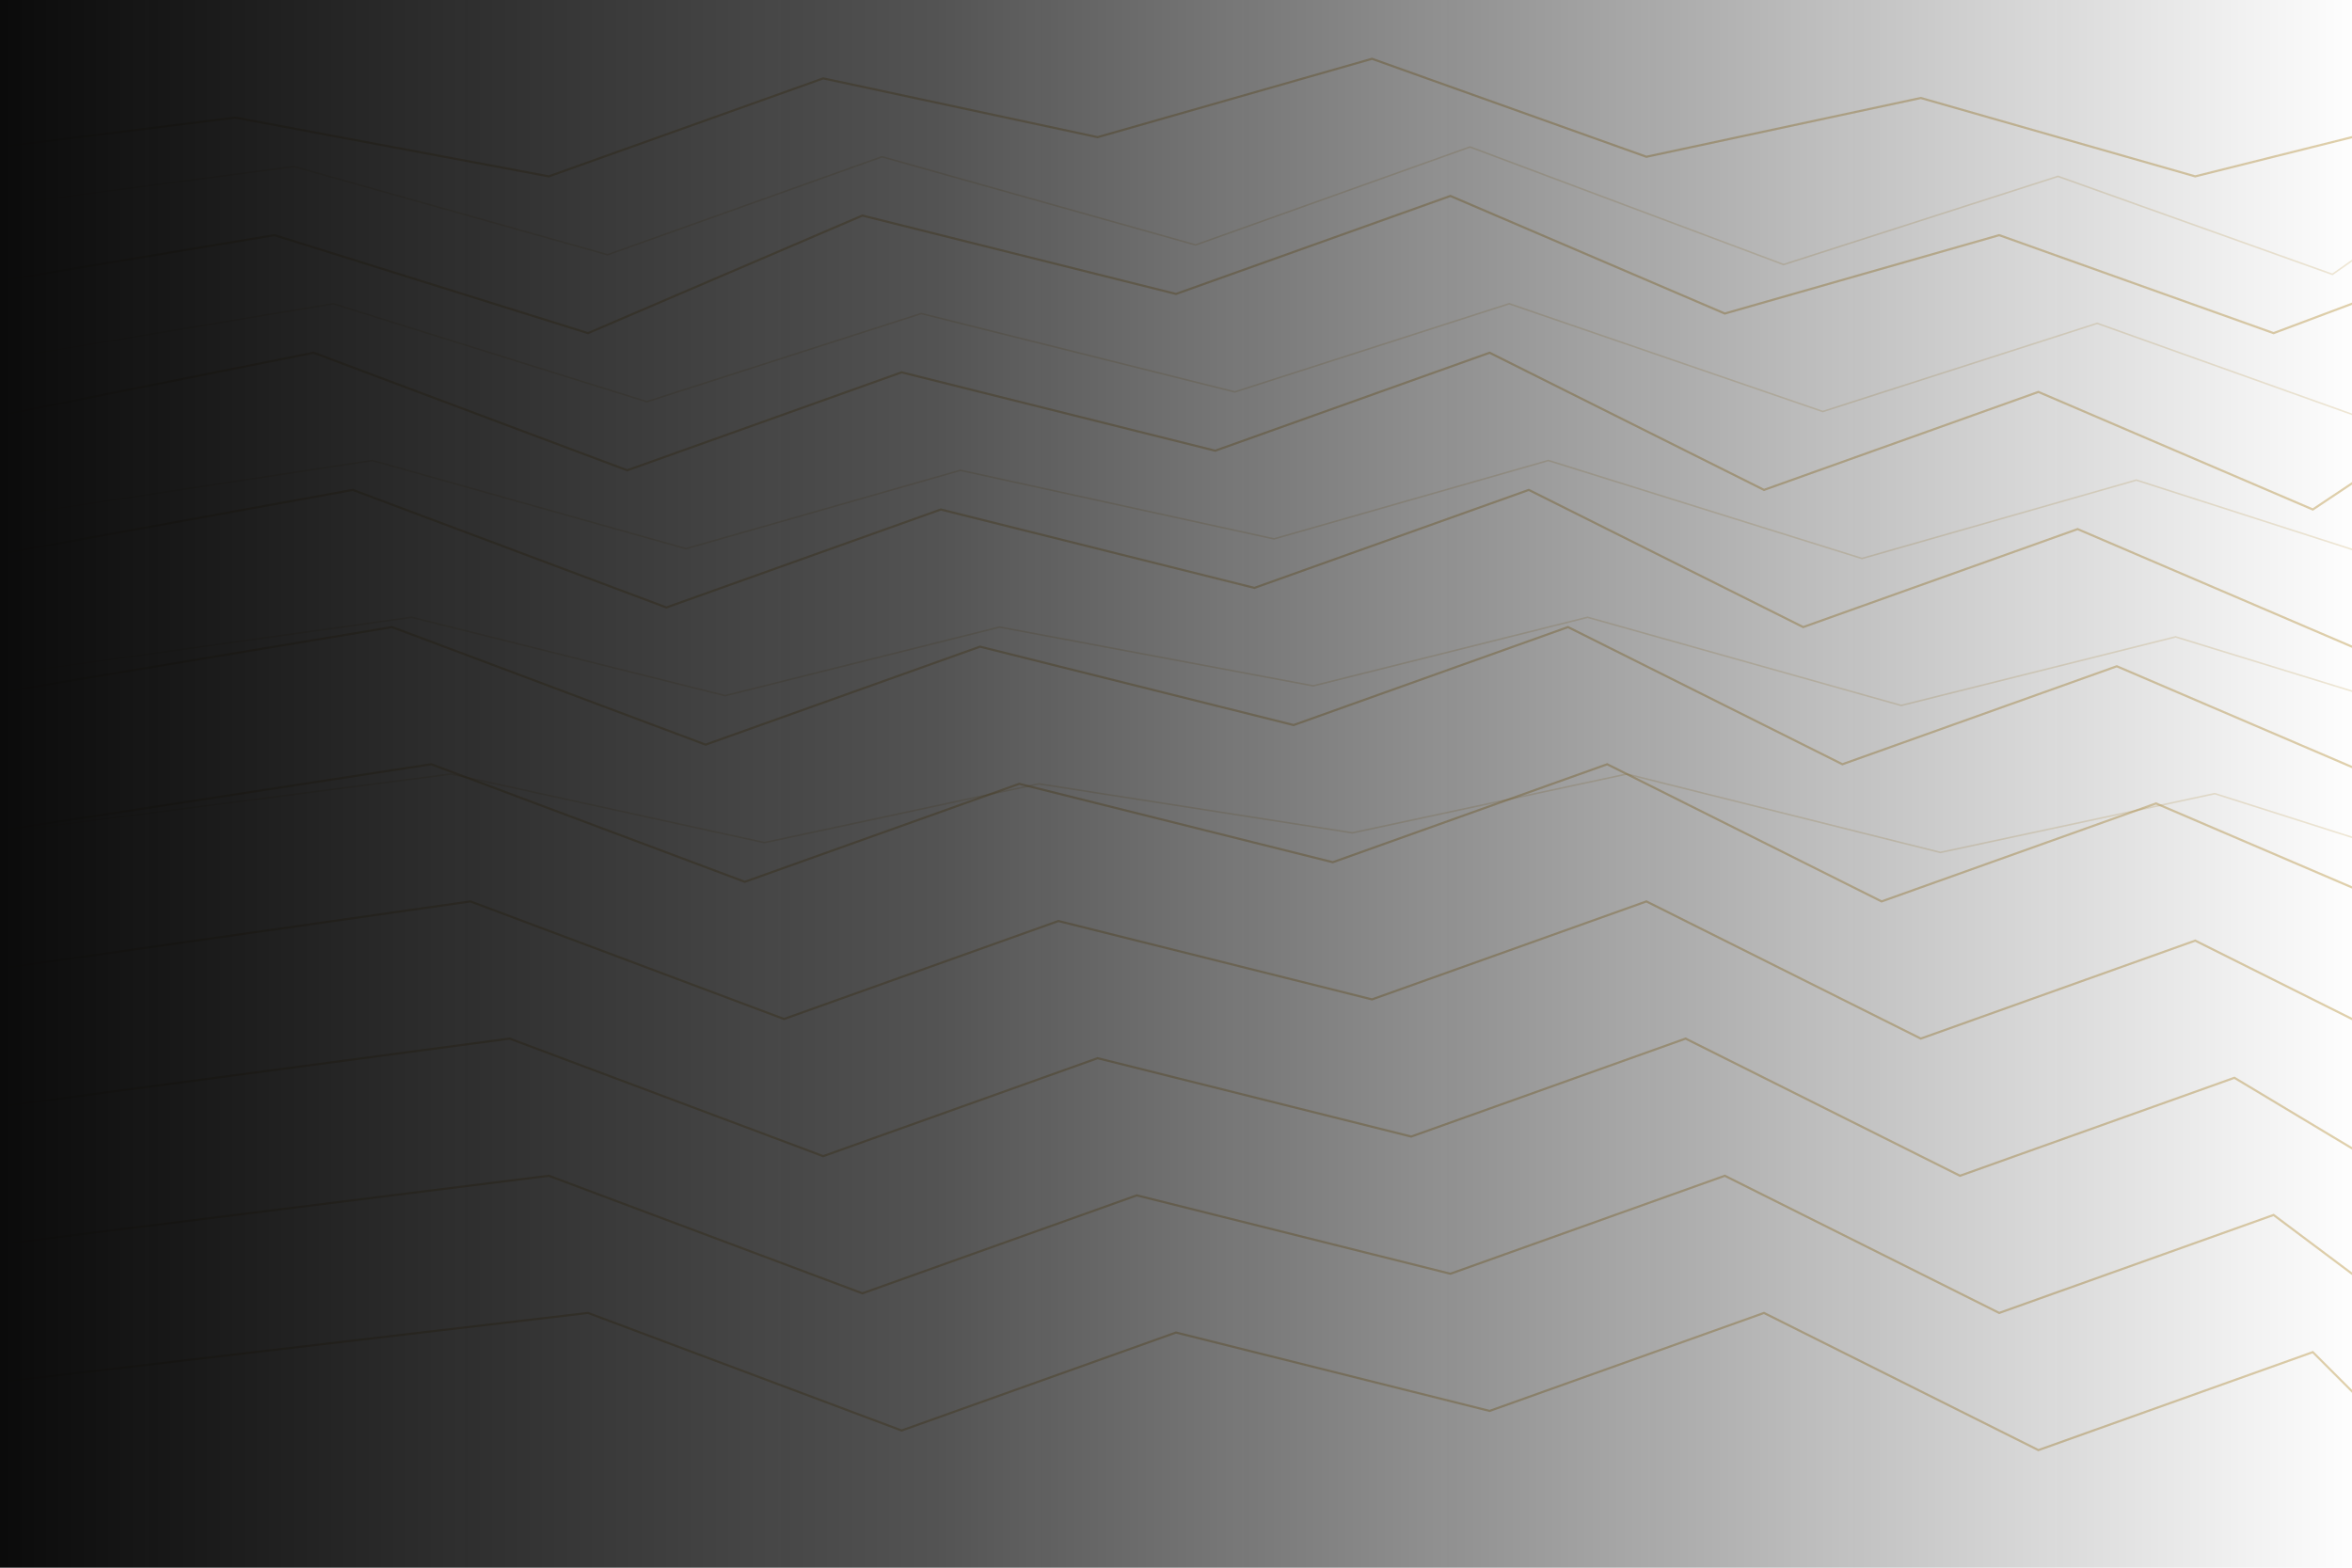
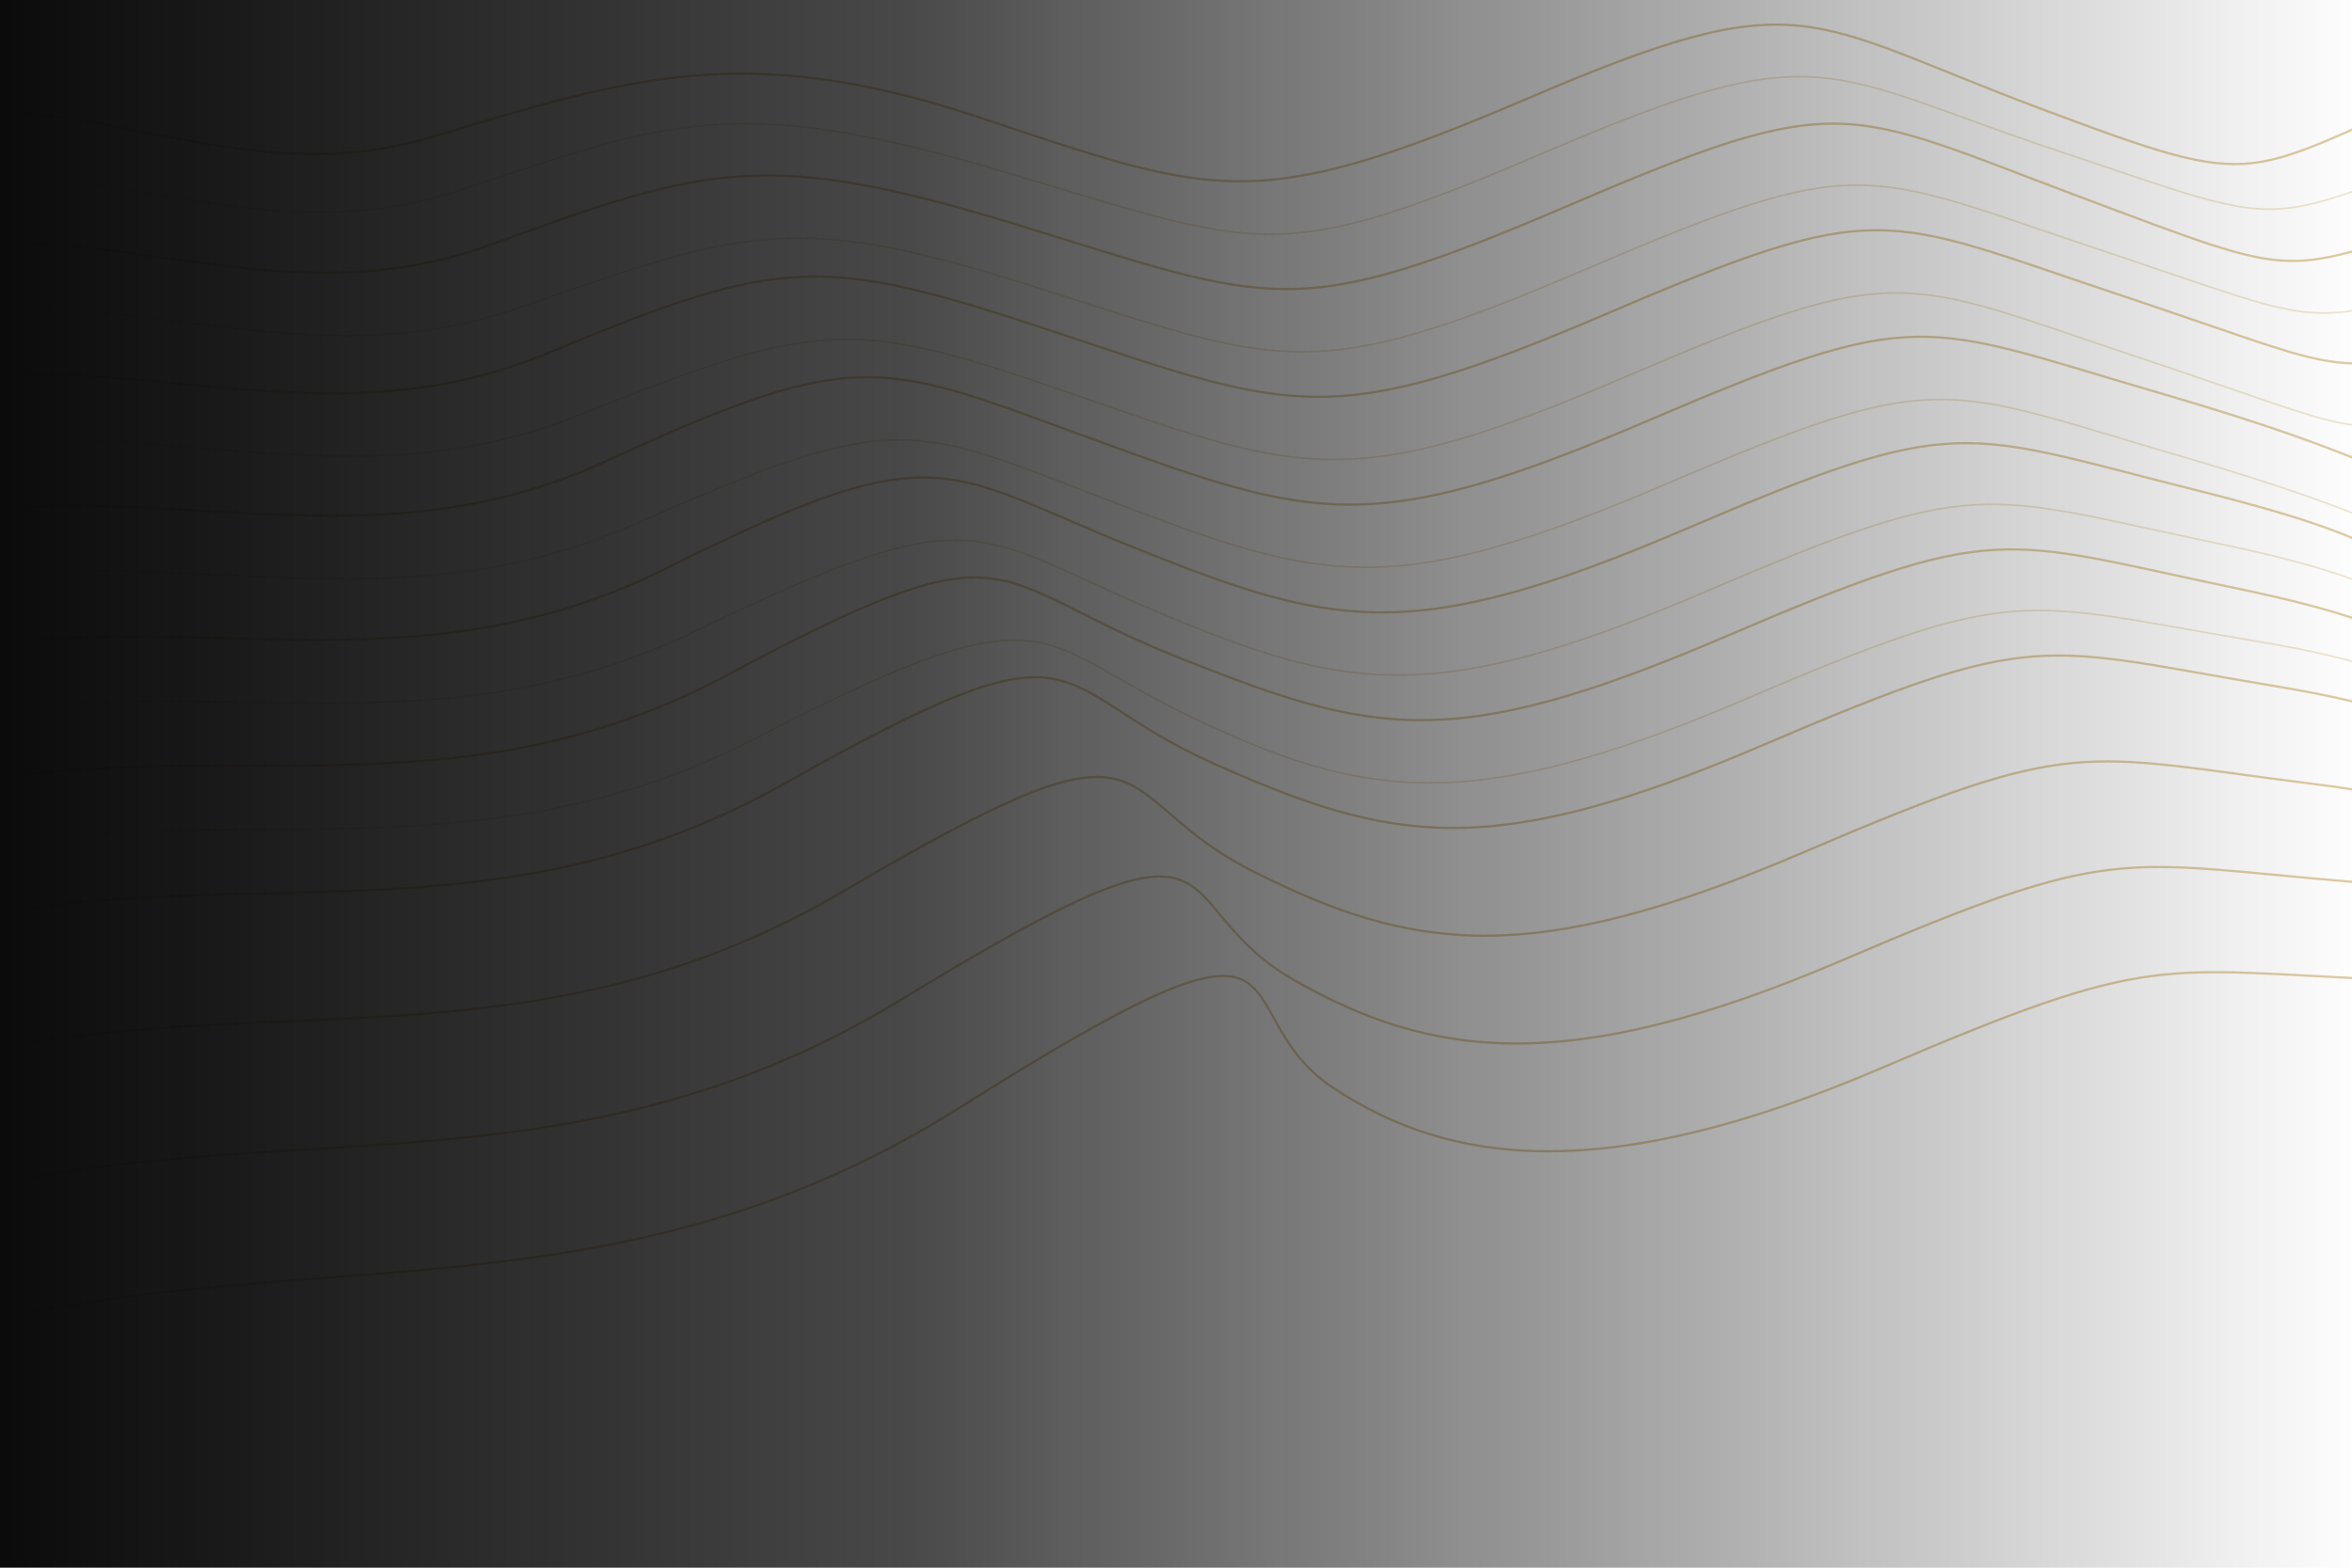
<svg xmlns="http://www.w3.org/2000/svg" viewBox="0 0 1200 800" preserveAspectRatio="xMaxYMid slice">
  <defs>
    <linearGradient id="fade" x1="0" y1="0" x2="1" y2="0">
      <stop offset="0%" stop-color="#0a0a0a" stop-opacity="1" />
-       <stop offset="40%" stop-color="#0a0a0a" stop-opacity="0.7" />
+       <stop offset="38%" stop-color="#0a0a0a" stop-opacity="0.75" />
      <stop offset="100%" stop-color="#0a0a0a" stop-opacity="0" />
    </linearGradient>
  </defs>
-   <g fill="none" stroke="#c4a35a" stroke-width="1.1" opacity="0.5">
-     <path d="M-40 80 L120 60 L280 90 L420 40 L560 70 L700 30 L840 80 L980 50 L1120 90 L1240 60" />
-     <path d="M-40 150 L140 120 L300 170 L440 110 L600 150 L740 100 L880 160 L1020 120 L1160 170 L1240 140" />
-     <path d="M-40 220 L160 180 L320 240 L460 190 L620 230 L760 180 L900 250 L1040 200 L1180 260 L1240 220" />
-     <path d="M-40 290 L180 250 L340 310 L480 260 L640 300 L780 250 L920 320 L1060 270 L1200 330 L1240 290" />
-     <path d="M-40 360 L200 320 L360 380 L500 330 L660 370 L800 320 L940 390 L1080 340 L1220 400 L1240 360" />
-     <path d="M-40 430 L220 390 L380 450 L520 400 L680 440 L820 390 L960 460 L1100 410 L1240 470" />
-     <path d="M-40 500 L240 460 L400 520 L540 470 L700 510 L840 460 L980 530 L1120 480 L1240 540" />
-     <path d="M-40 570 L260 530 L420 590 L560 540 L720 580 L860 530 L1000 600 L1140 550 L1240 610" />
-     <path d="M-40 640 L280 600 L440 660 L580 610 L740 650 L880 600 L1020 670 L1160 620 L1240 680" />
-     <path d="M-40 710 L300 670 L460 730 L600 680 L760 720 L900 670 L1040 740 L1180 690 L1240 750" />
+   <g fill="none" stroke="#c4a35a" stroke-width="1.15" opacity="0.55">
+     <path d="M-60 60 C40 40, 120 100, 220 70 S380 20, 500 60 S640 110, 780 50 S920 10, 1040 55 S1140 90, 1260 40" />
+     <path d="M-60 130 C50 105, 140 165, 250 125 S390 75, 520 115 S660 165, 800 105 S940 55, 1060 100 S1160 140, 1260 110" />
+     <path d="M-60 200 C60 170, 160 230, 280 180 S420 130, 540 170 S680 220, 820 160 S960 110, 1080 150 S1180 190, 1260 180" />
+     <path d="M-60 270 C70 235, 180 295, 310 235 S450 185, 560 225 S700 275, 840 215 S980 165, 1100 200 S1200 240, 1260 250" />
+     <path d="M-60 340 C80 300, 200 360, 340 290 S480 240, 580 280 S720 330, 860 270 S1000 220, 1120 250 S1220 290, 1260 320" />
+     <path d="M-60 410 C90 365, 220 425, 370 345 S500 295, 600 335 S740 385, 880 325 S1020 275, 1140 300 S1240 340, 1260 390" />
+     <path d="M-60 480 C100 430, 240 490, 400 400 S530 350, 620 390 S760 440, 900 380 S1040 330, 1160 350 S1260 390, 1280 460" />
+     <path d="M-60 550 C110 495, 260 555, 430 455 S560 405, 640 445 S780 495, 920 435 S1060 385, 1180 400 S1280 440, 1300 530" />
+     <path d="M-60 620 C120 560, 280 620, 460 510 S590 460, 660 500 S800 550, 940 490 S1080 440, 1200 450 S1300 490, 1320 600" />
+     <path d="M-60 690 C130 625, 300 685, 490 565 S620 515, 680 555 S820 605, 960 545 S1100 495, 1220 500 S1320 540, 1340 670" />
  </g>
-   <g fill="none" stroke="#c4a35a" stroke-width="0.8" opacity="0.25">
-     <path d="M-40 110 L150 85 L310 130 L450 80 L610 125 L750 75 L910 135 L1050 90 L1190 140 L1240 105" />
-     <path d="M-40 190 L170 155 L330 205 L470 160 L630 200 L770 155 L930 210 L1070 165 L1210 215 L1240 180" />
-     <path d="M-40 270 L190 235 L350 280 L490 240 L650 275 L790 235 L950 285 L1090 245 L1230 290 L1240 255" />
-     <path d="M-40 350 L210 315 L370 355 L510 320 L670 350 L810 315 L970 360 L1110 325 L1240 365" />
-     <path d="M-40 430 L230 395 L390 430 L530 400 L690 425 L830 395 L990 435 L1130 405 L1240 440" />
+   <g fill="none" stroke="#c4a35a" stroke-width="0.85" opacity="0.28">
+     <path d="M-60 95 C45 72, 130 132, 235 97 S375 47, 510 87 S650 137, 790 77 S930 37, 1050 77 S1150 117, 1260 75" />
+     <path d="M-60 165 C55 137, 150 197, 265 157 S405 107, 530 147 S670 197, 810 137 S950 87, 1070 127 S1170 167, 1260 145" />
+     <path d="M-60 235 C65 202, 170 262, 295 212 S435 162, 550 202 S690 252, 830 192 S970 142, 1090 182 S1190 222, 1260 212" />
+     <path d="M-60 305 C75 267, 190 327, 325 267 S465 217, 570 257 S710 307, 850 247 S990 197, 1110 232 S1210 272, 1260 282" />
+     <path d="M-60 375 C85 332, 210 392, 355 322 S495 272, 590 312 S730 362, 870 302 S1010 252, 1130 277 S1230 317, 1260 352" />
+     <path d="M-60 445 C95 397, 230 457, 385 377 S525 327, 610 367 S750 417, 890 357 S1030 307, 1150 327 S1250 367, 1280 442" />
  </g>
  <rect width="1200" height="800" fill="url(#fade)" />
</svg>
